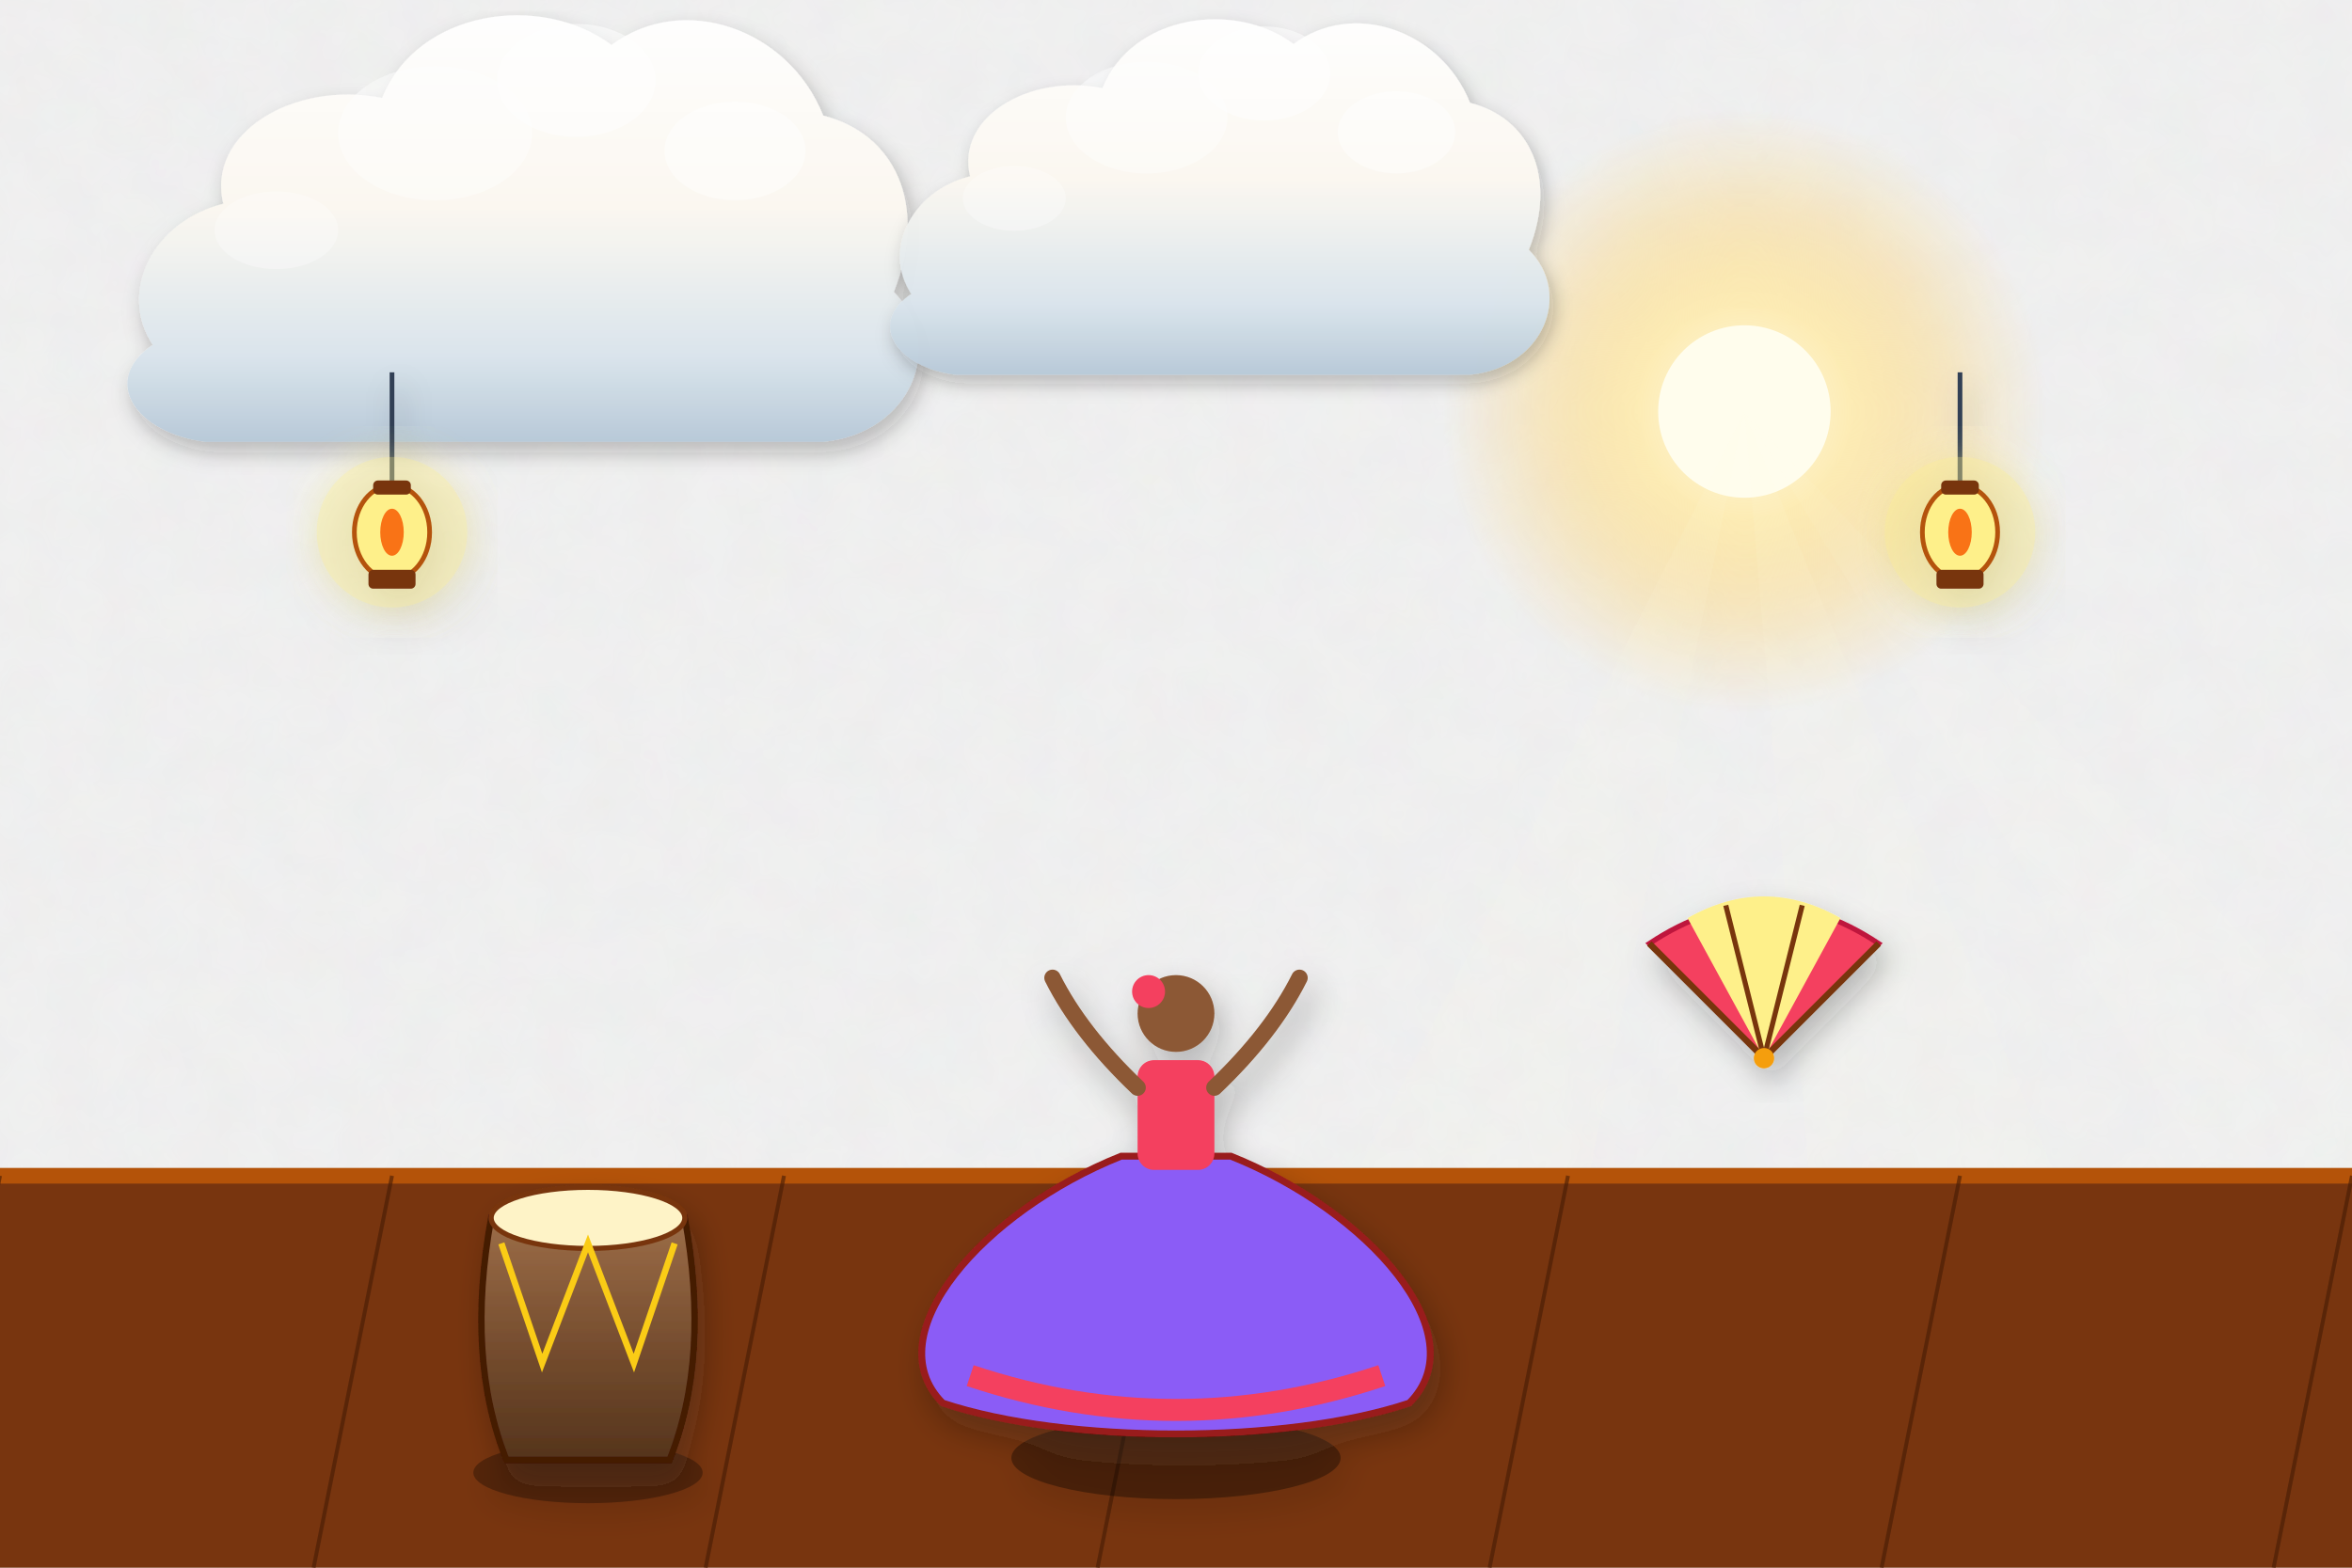
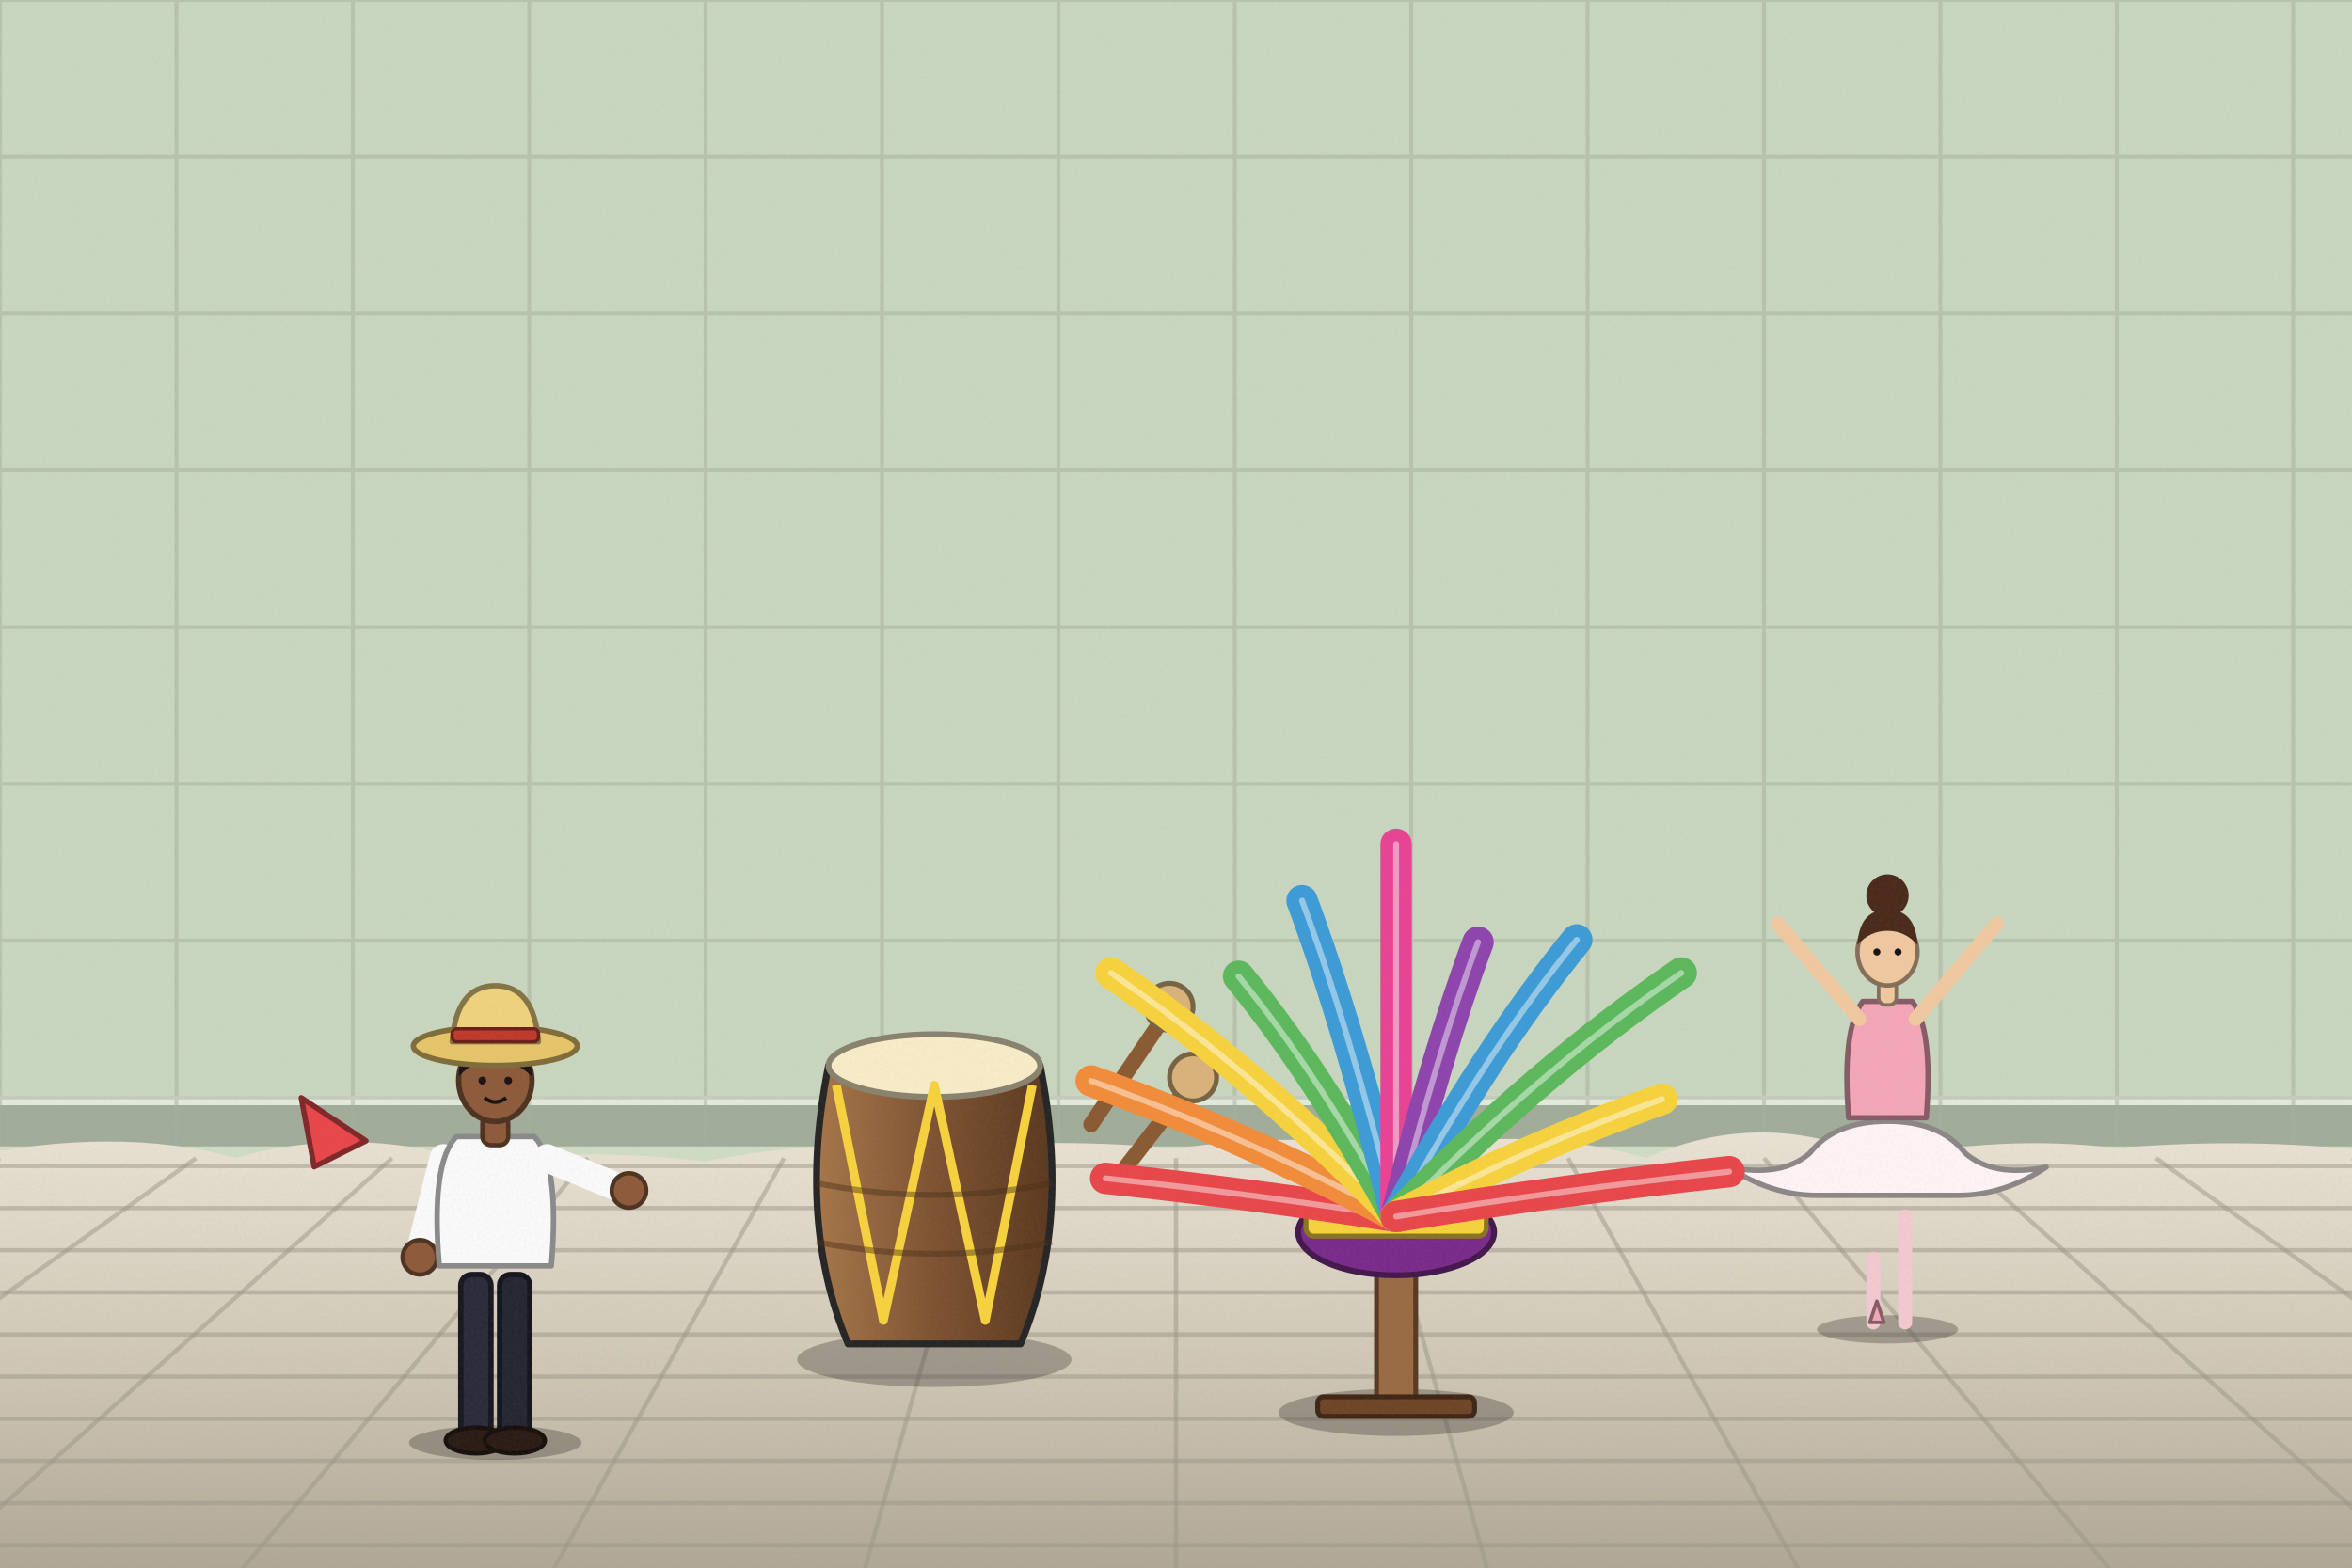
<svg xmlns="http://www.w3.org/2000/svg" viewBox="0 0 1200 800" width="1200" height="800">
  <defs>
-     <filter id="ghibliPaper" x="0%" y="0%" width="100%" height="100%">
-       <feTurbulence type="fractalNoise" baseFrequency="0.04" numOctaves="3" result="noise" seed="42" />
-       <feColorMatrix type="matrix" values="1 0 0 0 0  0 1 0 0 0  0 0 1 0 0  0 0 0 0.035 0" in="noise" result="coloredNoise" />
-       <feComposite operator="in" in2="SourceGraphic" />
-     </filter>
-     <filter id="softGlow" x="-20%" y="-20%" width="140%" height="140%">
-       <feGaussianBlur stdDeviation="8" result="blur" />
-       <feComposite in="SourceGraphic" in2="blur" operator="over" />
-     </filter>
-     <filter id="dropShadow" x="-20%" y="-20%" width="140%" height="140%">
-       <feDropShadow dx="3" dy="6" stdDeviation="6" flood-color="#141e28" flood-opacity="0.28" />
-     </filter>
-     <linearGradient id="skyDay" x1="0" y1="0" x2="0" y2="1">
-       <stop offset="0%" stop-color="#236ca7" />
-       <stop offset="35%" stop-color="#5fa3d6" />
-       <stop offset="70%" stop-color="#b8e1f2" />
-       <stop offset="100%" stop-color="#fdf3dc" />
-     </linearGradient>
-     <linearGradient id="skySunset" x1="0" y1="0" x2="0" y2="1">
-       <stop offset="0%" stop-color="#31396b" />
-       <stop offset="35%" stop-color="#73507b" />
-       <stop offset="65%" stop-color="#cb6b5c" />
-       <stop offset="85%" stop-color="#f29e5a" />
-       <stop offset="100%" stop-color="#fedaa2" />
-     </linearGradient>
-     <linearGradient id="skyDusk" x1="0" y1="0" x2="0" y2="1">
-       <stop offset="0%" stop-color="#121832" />
-       <stop offset="40%" stop-color="#262f56" />
-       <stop offset="70%" stop-color="#4e3d64" />
-       <stop offset="90%" stop-color="#915264" />
-       <stop offset="100%" stop-color="#d6846c" />
-     </linearGradient>
-     <linearGradient id="cloudBodyDay" x1="0" y1="0" x2="0" y2="1">
-       <stop offset="0%" stop-color="#ffffff" />
-       <stop offset="45%" stop-color="#fcf8f0" />
-       <stop offset="80%" stop-color="#d9e4ec" />
-       <stop offset="100%" stop-color="#b6c8d7" />
-     </linearGradient>
-     <linearGradient id="cloudBodySunset" x1="0" y1="0" x2="0" y2="1">
-       <stop offset="0%" stop-color="#fff5e6" />
-       <stop offset="40%" stop-color="#fbd0a5" />
-       <stop offset="75%" stop-color="#cf8ca0" />
-       <stop offset="100%" stop-color="#7e607c" />
-     </linearGradient>
-     <radialGradient id="sunGlowDay" cx="50%" cy="50%" r="50%">
-       <stop offset="0%" stop-color="#fffced" stop-opacity="1" />
-       <stop offset="35%" stop-color="#ffebaa" stop-opacity="0.85" />
-       <stop offset="70%" stop-color="#ffd573" stop-opacity="0.35" />
-       <stop offset="100%" stop-color="#ffd573" stop-opacity="0" />
-     </radialGradient>
-     <radialGradient id="sunGlowSunset" cx="50%" cy="50%" r="50%">
-       <stop offset="0%" stop-color="#fff8db" stop-opacity="1" />
-       <stop offset="30%" stop-color="#ffb753" stop-opacity="0.9" />
-       <stop offset="65%" stop-color="#f46e45" stop-opacity="0.4" />
-       <stop offset="100%" stop-color="#e04a43" stop-opacity="0" />
-     </radialGradient>
-     <linearGradient id="hillDistant" x1="0" y1="0" x2="0" y2="1">
-       <stop offset="0%" stop-color="#6e94a8" />
-       <stop offset="100%" stop-color="#93b9c7" />
-     </linearGradient>
-     <linearGradient id="hillMid" x1="0" y1="0" x2="0" y2="1">
-       <stop offset="0%" stop-color="#4a7c4f" />
-       <stop offset="50%" stop-color="#3c6a40" />
-       <stop offset="100%" stop-color="#2d5231" />
-     </linearGradient>
-     <linearGradient id="hillNear" x1="0" y1="0" x2="0" y2="1">
-       <stop offset="0%" stop-color="#699e4c" />
-       <stop offset="60%" stop-color="#4c7e33" />
-       <stop offset="100%" stop-color="#2f5720" />
-     </linearGradient>
-     <linearGradient id="woodTone" x1="0" y1="0" x2="0" y2="1">
-       <stop offset="0%" stop-color="#9c6d48" />
-       <stop offset="50%" stop-color="#784f30" />
-       <stop offset="100%" stop-color="#55341c" />
-     </linearGradient>
-     <linearGradient id="brassTone" x1="0" y1="0" x2="1" y2="1">
-       <stop offset="0%" stop-color="#ffe699" />
-       <stop offset="35%" stop-color="#d9a536" />
-       <stop offset="70%" stop-color="#996c14" />
-       <stop offset="100%" stop-color="#5e4007" />
+     <linearGradient id="woodTone" x1="0" y1="0" x2="1" y2="0">
+       <stop offset="0" stop-color="#a77649" />
+       <stop offset=".5" stop-color="#7d5231" />
+       <stop offset="1" stop-color="#5a381e" />
    </linearGradient>
    <linearGradient id="stoneTone" x1="0" y1="0" x2="0" y2="1">
-       <stop offset="0%" stop-color="#c5beb3" />
-       <stop offset="60%" stop-color="#999184" />
-       <stop offset="100%" stop-color="#6c6458" />
+       <stop offset="0" stop-color="#c5beb3" />
+       <stop offset="1" stop-color="#7c7468" />
    </linearGradient>
-     <linearGradient id="waterTone" x1="0" y1="0" x2="0" y2="1">
-       <stop offset="0%" stop-color="#47a5be" />
-       <stop offset="50%" stop-color="#2a7796" />
-       <stop offset="100%" stop-color="#144d6a" />
+     <filter id="softShadow" x="-20%" y="-20%" width="140%" height="140%">
+       <feDropShadow dx="2" dy="5" stdDeviation="4" flood-color="#1b1a14" flood-opacity=".25" />
+     </filter>
+     <filter id="grain" x="0" y="0" width="100%" height="100%">
+       <feTurbulence type="fractalNoise" baseFrequency=".7" numOctaves="2" seed="11" />
+       <feColorMatrix type="matrix" values="0 0 0 0 .34  0 0 0 0 .34  0 0 0 0 .32  0 0 0 .22 -.07" />
+     </filter>
+     <linearGradient id="gndG" x1="0" y1="0" x2="0" y2="1">
+       <stop offset="0" stop-color="#e9e2d4" />
+       <stop offset=".5" stop-color="#cfc6b4" />
+       <stop offset="1" stop-color="#aaa190" />
    </linearGradient>
  </defs>
-   <rect width="1200" height="800" fill="url(#skyDusk)" filter="url(#ghibliPaper)" />
+   <rect width="1200" height="800" fill="#cfdcc4" />
+   <rect x="0" y="0" width="1200" height="585" fill="#becab4" opacity=".35" />
+   <rect x="0" y="563" width="1200" height="22" fill="#a1ac99" />
+   <rect x="0" y="559" width="1200" height="5" fill="#e2eadc" />
+   <g stroke="#a6b09d" stroke-width="2" opacity=".5">
+     <line x1="0" y1="0" x2="0" y2="585" />
+     <line x1="90" y1="0" x2="90" y2="585" />
+     <line x1="180" y1="0" x2="180" y2="585" />
+     <line x1="270" y1="0" x2="270" y2="585" />
+     <line x1="360" y1="0" x2="360" y2="585" />
+     <line x1="450" y1="0" x2="450" y2="585" />
+     <line x1="540" y1="0" x2="540" y2="585" />
+     <line x1="630" y1="0" x2="630" y2="585" />
+     <line x1="720" y1="0" x2="720" y2="585" />
+     <line x1="810" y1="0" x2="810" y2="585" />
+     <line x1="900" y1="0" x2="900" y2="585" />
+     <line x1="990" y1="0" x2="990" y2="585" />
+     <line x1="1080" y1="0" x2="1080" y2="585" />
+     <line x1="1170" y1="0" x2="1170" y2="585" />
+     <line x1="0" y1="0" x2="1200" y2="0" />
+     <line x1="0" y1="80" x2="1200" y2="80" />
+     <line x1="0" y1="160" x2="1200" y2="160" />
+     <line x1="0" y1="240" x2="1200" y2="240" />
+     <line x1="0" y1="320" x2="1200" y2="320" />
+     <line x1="0" y1="400" x2="1200" y2="400" />
+     <line x1="0" y1="480" x2="1200" y2="480" />
+     <line x1="0" y1="560" x2="1200" y2="560" />
+   </g>
  <g>
-     <circle cx="890" cy="210" r="154" fill="url(#sunGlowDay)" />
-     <circle cx="890" cy="210" r="44" fill="#fffded" />
-     <polygon points="890,210 590,800 770,800" fill="#fffbe6" opacity="0.08" />
-     <polygon points="890,210 940,800 1130,800" fill="#fffbe6" opacity="0.08" />
-     <polygon points="890,210 1250,800 1450,800" fill="#fffbe6" opacity="0.06" />
+     <path d="M-20,591 Q60,574.1 120,590.9 Q180,574 240,592.3 Q300,585.7 360,592.7 Q420,580.6 480,586.2 Q540,580.4 600,586.2 Q660,577 720,586.4 Q780,574.1 840,590.9 Q900,564.4 960,592 Q1020,578.7 1080,585.9 Q1140,580.7 1200,586.4 Q1260,587.9 1320,587.9 L1240,820 L-20,820 Z" fill="url(#gndG)" />
+     <line x1="-10" y1="595" x2="1210" y2="595" stroke="#9b9587" stroke-width="2.2" opacity=".5" />
+     <line x1="-10" y1="616.5" x2="1210" y2="616.5" stroke="#9b9587" stroke-width="2.2" opacity=".5" />
+     <line x1="-10" y1="638" x2="1210" y2="638" stroke="#9b9587" stroke-width="2.2" opacity=".5" />
+     <line x1="-10" y1="659.5" x2="1210" y2="659.5" stroke="#9b9587" stroke-width="2.2" opacity=".5" />
+     <line x1="-10" y1="681" x2="1210" y2="681" stroke="#9b9587" stroke-width="2.2" opacity=".5" />
+     <line x1="-10" y1="702.5" x2="1210" y2="702.5" stroke="#9b9587" stroke-width="2.2" opacity=".5" />
+     <line x1="-10" y1="724" x2="1210" y2="724" stroke="#9b9587" stroke-width="2.2" opacity=".5" />
+     <line x1="-10" y1="745.5" x2="1210" y2="745.5" stroke="#9b9587" stroke-width="2.2" opacity=".5" />
+     <line x1="-10" y1="767" x2="1210" y2="767" stroke="#9b9587" stroke-width="2.2" opacity=".5" />
+     <line x1="-10" y1="788.5" x2="1210" y2="788.5" stroke="#9b9587" stroke-width="2.2" opacity=".5" />
+     <line x1="0" y1="591" x2="-360" y2="805" stroke="#9b9587" stroke-width="2.2" opacity=".5" />
+     <line x1="100" y1="591" x2="-200" y2="805" stroke="#9b9587" stroke-width="2.2" opacity=".5" />
+     <line x1="200" y1="591" x2="-40" y2="805" stroke="#9b9587" stroke-width="2.2" opacity=".5" />
+     <line x1="300" y1="591" x2="120" y2="805" stroke="#9b9587" stroke-width="2.2" opacity=".5" />
+     <line x1="400" y1="591" x2="280" y2="805" stroke="#9b9587" stroke-width="2.2" opacity=".5" />
+     <line x1="500" y1="591" x2="440" y2="805" stroke="#9b9587" stroke-width="2.2" opacity=".5" />
+     <line x1="600" y1="591" x2="600" y2="805" stroke="#9b9587" stroke-width="2.2" opacity=".5" />
+     <line x1="700" y1="591" x2="760" y2="805" stroke="#9b9587" stroke-width="2.2" opacity=".5" />
+     <line x1="800" y1="591" x2="920" y2="805" stroke="#9b9587" stroke-width="2.2" opacity=".5" />
+     <line x1="900" y1="591" x2="1080" y2="805" stroke="#9b9587" stroke-width="2.2" opacity=".5" />
+     <line x1="1000" y1="591" x2="1240" y2="805" stroke="#9b9587" stroke-width="2.2" opacity=".5" />
+     <line x1="1100" y1="591" x2="1400" y2="805" stroke="#9b9587" stroke-width="2.2" opacity=".5" />
+     <line x1="1200" y1="591" x2="1560" y2="805" stroke="#9b9587" stroke-width="2.2" opacity=".5" />
  </g>
-   <g transform="translate(240, 140) scale(0.9)" opacity="0.95">
-     <path d="M-180,40        C-200,10 -180,-30 -140,-40        C-150,-80 -100,-110 -50,-100        C-30,-150 40,-160 80,-130        C120,-160 180,-140 200,-90        C240,-80 260,-40 240,10        C270,40 250,90 200,95        L-150,95        C-190,90 -210,60 -180,40 Z" fill="url(#cloudBodyDay)" filter="url(#dropShadow)" />
-     <ellipse cx="60" cy="-110" rx="45" ry="32" fill="#ffffff" opacity="0.55" />
-     <ellipse cx="-20" cy="-80" rx="55" ry="38" fill="#ffffff" opacity="0.45" />
-     <ellipse cx="150" cy="-70" rx="40" ry="28" fill="#ffffff" opacity="0.5" />
-     <ellipse cx="-110" cy="-25" rx="35" ry="22" fill="#ffffff" opacity="0.35" />
+   <g transform="translate(963,678.4) scale(0.9)">
+     <ellipse cx="0" cy="0" rx="40" ry="8" fill="#1b1a14" opacity="0.28" />
+     <line x1="-8" y1="-40" x2="-8" y2="-4" stroke="#f4c8d0" stroke-width="8" stroke-linecap="round" />
+     <line x1="10" y1="-64" x2="10" y2="-4" stroke="#f4c8d0" stroke-width="8" stroke-linecap="round" />
+     <path d="M-10,-4 L-6,-16 L-2,-4 Z" fill="#f4a6b8" stroke="#865b65" stroke-width="2" stroke-linejoin="round" stroke-linecap="round" />
+     <path d="M-44,-100 Q-30,-118 0,-118 Q30,-118 44,-100 Q60,-86 90,-92 Q66,-76 40,-76 L-40,-76 Q-66,-76 -90,-92 Q-60,-86 -44,-100 Z" fill="#fff3f6" stroke="#8c8687" stroke-width="3" stroke-linejoin="round" stroke-linecap="round" />
+     <path d="M-22,-120 Q-26,-170 -14,-186 L14,-186 Q26,-170 22,-120 Z" fill="#f4a6b8" stroke="#865b65" stroke-width="3" stroke-linejoin="round" stroke-linecap="round" />
+     <rect x="-5" y="-198" width="10" height="14" rx="4" fill="#f0c8a0" stroke="#846e58" stroke-width="2" />
+     <ellipse cx="0" cy="-214" rx="17" ry="19" fill="#f0c8a0" stroke="#846e58" stroke-width="2.5" />
+     <path d="M-17,-218 Q-16,-238 0,-238 Q16,-238 17,-218 Q10,-226 0,-226 Q-10,-226 -17,-218 Z" fill="#4a2a1a" />
+     <circle cx="0" cy="-246" r="12" fill="#4a2a1a" />
+     <line x1="-16" y1="-176" x2="-62" y2="-230" stroke="#f0c8a0" stroke-width="8" stroke-linecap="round" />
+     <line x1="16" y1="-176" x2="62" y2="-230" stroke="#f0c8a0" stroke-width="8" stroke-linecap="round" />
+     <circle cx="-6" cy="-214" r="2" fill="#1a1210" />
+     <circle cx="6" cy="-214" r="2" fill="#1a1210" />
  </g>
-   <g transform="translate(600, 120) scale(0.75)" opacity="0.95">
-     <path d="M-180,40        C-200,10 -180,-30 -140,-40        C-150,-80 -100,-110 -50,-100        C-30,-150 40,-160 80,-130        C120,-160 180,-140 200,-90        C240,-80 260,-40 240,10        C270,40 250,90 200,95        L-150,95        C-190,90 -210,60 -180,40 Z" fill="url(#cloudBodyDay)" filter="url(#dropShadow)" />
-     <ellipse cx="60" cy="-110" rx="45" ry="32" fill="#ffffff" opacity="0.55" />
-     <ellipse cx="-20" cy="-80" rx="55" ry="38" fill="#ffffff" opacity="0.45" />
-     <ellipse cx="150" cy="-70" rx="40" ry="28" fill="#ffffff" opacity="0.5" />
-     <ellipse cx="-110" cy="-25" rx="35" ry="22" fill="#ffffff" opacity="0.35" />
+   <g transform="translate(476.7,693.8) scale(1)">
+     <ellipse cx="0" cy="0" rx="70" ry="14" fill="#1b1a14" opacity="0.28" />
+     <path d="M-54,-150 L54,-150 Q70,-70 44,-8 L-44,-8 Q-70,-70 -54,-150 Z" fill="url(#woodTone)" stroke="#252525" stroke-width="3.5" stroke-linejoin="round" stroke-linecap="round" />
+     <ellipse cx="0" cy="-150" rx="54" ry="16" fill="#f8ecc8" stroke="#88826e" stroke-width="3" />
+     <path d="M-50,-140 L-26,-20 L0,-140 L26,-20 L50,-140" stroke="#f7d23e" stroke-width="4.5" fill="none" stroke-linejoin="round" />
+     <path d="M-60,-90 Q0,-78 60,-90" stroke="#4a2e16" stroke-width="3" fill="none" opacity=".45" />
+     <path d="M-60,-60 Q0,-48 60,-60" stroke="#4a2e16" stroke-width="3" fill="none" opacity=".45" />
+     <line x1="80" y1="-120" x2="118" y2="-176" stroke="#8a5a32" stroke-width="8" stroke-linecap="round" />
+     <ellipse cx="120" cy="-180" rx="12" ry="12" fill="#d9b27a" stroke="#776243" stroke-width="2.5" />
+     <line x1="96" y1="-96" x2="130" y2="-140" stroke="#8a5a32" stroke-width="8" stroke-linecap="round" />
+     <ellipse cx="132" cy="-144" rx="12" ry="12" fill="#d9b27a" stroke="#776243" stroke-width="2.5" />
  </g>
-   <polygon points="-50,600 1250,600 1250,800 -50,800" fill="#78350f" />
-   <line x1="-50" y1="600" x2="1250" y2="600" stroke="#b45309" stroke-width="8" />
-   <line x1="0" y1="600" x2="-40" y2="800" stroke="#451a03" stroke-width="2" opacity="0.6" />
-   <line x1="200" y1="600" x2="160" y2="800" stroke="#451a03" stroke-width="2" opacity="0.6" />
-   <line x1="400" y1="600" x2="360" y2="800" stroke="#451a03" stroke-width="2" opacity="0.6" />
-   <line x1="600" y1="600" x2="560" y2="800" stroke="#451a03" stroke-width="2" opacity="0.6" />
-   <line x1="800" y1="600" x2="760" y2="800" stroke="#451a03" stroke-width="2" opacity="0.6" />
-   <line x1="1000" y1="600" x2="960" y2="800" stroke="#451a03" stroke-width="2" opacity="0.6" />
-   <line x1="1200" y1="600" x2="1160" y2="800" stroke="#451a03" stroke-width="2" opacity="0.6" />
-   <g transform="translate(200, 250) scale(1.2)" filter="url(#dropShadow)">
-     <line x1="0" y1="-50" x2="0" y2="0" stroke="#334155" stroke-width="2" />
-     <circle cx="0" cy="18" r="32" fill="#fef08a" opacity="0.4" filter="url(#softGlow)" />
-     <ellipse cx="0" cy="18" rx="16" ry="20" fill="#fef08a" stroke="#b45309" stroke-width="2" />
-     <ellipse cx="0" cy="18" rx="5" ry="10" fill="#f97316" />
-     <rect x="-10" y="34" width="20" height="8" rx="2" fill="#78350f" />
-     <rect x="-8" y="-4" width="16" height="6" rx="2" fill="#78350f" />
+   <g transform="translate(712.3,720.8) scale(1)">
+     <ellipse cx="0" cy="0" rx="60" ry="12" fill="#1b1a14" opacity="0.28" />
+     <rect x="-10" y="-80" width="20" height="78" rx="4" fill="#9a6a42" stroke="#553a24" stroke-width="2.5" />
+     <rect x="-40" y="-8" width="80" height="10" rx="3" fill="#6e4526" stroke="#3d2615" stroke-width="2.5" />
+     <ellipse cx="0" cy="-92" rx="50" ry="22" fill="#7a2a8a" stroke="#43174c" stroke-width="3" />
+     <rect x="-46" y="-104" width="92" height="14" rx="4" fill="#f7d23e" stroke="#887422" stroke-width="2.5" />
+     <path d="M0,-100 Q-74.1,-111.7 -148.2,-119.5" stroke="#e8464a" stroke-width="16" stroke-linecap="round" fill="none" />
+     <path d="M0,-100 Q-74.1,-111.7 -148.2,-119.5" stroke="#ffffff" stroke-width="3" stroke-linecap="round" fill="none" opacity=".45" />
+     <path d="M0,-100 Q-77.8,-141.5 -155.6,-169.2" stroke="#f28c3a" stroke-width="16" stroke-linecap="round" fill="none" />
+     <path d="M0,-100 Q-77.8,-141.5 -155.6,-169.2" stroke="#ffffff" stroke-width="3" stroke-linecap="round" fill="none" opacity=".45" />
+     <path d="M0,-100 Q-72.8,-174.6 -145.5,-224.3" stroke="#f7d23e" stroke-width="16" stroke-linecap="round" fill="none" />
+     <path d="M0,-100 Q-72.8,-174.6 -145.5,-224.3" stroke="#ffffff" stroke-width="3" stroke-linecap="round" fill="none" opacity=".45" />
+     <path d="M0,-100 Q-40.2,-173.6 -80.4,-222.6" stroke="#5cb85c" stroke-width="16" stroke-linecap="round" fill="none" />
+     <path d="M0,-100 Q-40.2,-173.6 -80.4,-222.6" stroke="#ffffff" stroke-width="3" stroke-linecap="round" fill="none" opacity=".45" />
+     <path d="M0,-100 Q-24.0,-196.7 -48.0,-261.2" stroke="#3d9bd6" stroke-width="16" stroke-linecap="round" fill="none" />
+     <path d="M0,-100 Q-24.0,-196.7 -48.0,-261.2" stroke="#ffffff" stroke-width="3" stroke-linecap="round" fill="none" opacity=".45" />
+     <path d="M0,-100 Q0.0,-214.0 0.0,-290.0" stroke="#e84393" stroke-width="16" stroke-linecap="round" fill="none" />
+     <path d="M0,-100 Q0.0,-214.0 0.0,-290.0" stroke="#ffffff" stroke-width="3" stroke-linecap="round" fill="none" opacity=".45" />
+     <path d="M0,-100 Q20.9,-184.0 41.8,-240.0" stroke="#8e44ad" stroke-width="16" stroke-linecap="round" fill="none" />
+     <path d="M0,-100 Q20.9,-184.0 41.8,-240.0" stroke="#ffffff" stroke-width="3" stroke-linecap="round" fill="none" opacity=".45" />
+     <path d="M0,-100 Q46.1,-184.7 92.2,-241.2" stroke="#3d9bd6" stroke-width="16" stroke-linecap="round" fill="none" />
+     <path d="M0,-100 Q46.1,-184.7 92.2,-241.2" stroke="#ffffff" stroke-width="3" stroke-linecap="round" fill="none" opacity=".45" />
+     <path d="M0,-100 Q72.8,-174.6 145.5,-224.3" stroke="#5cb85c" stroke-width="16" stroke-linecap="round" fill="none" />
+     <path d="M0,-100 Q72.8,-174.6 145.5,-224.3" stroke="#ffffff" stroke-width="3" stroke-linecap="round" fill="none" opacity=".45" />
+     <path d="M0,-100 Q67.9,-135.9 135.7,-159.9" stroke="#f7d23e" stroke-width="16" stroke-linecap="round" fill="none" />
+     <path d="M0,-100 Q67.9,-135.9 135.7,-159.9" stroke="#ffffff" stroke-width="3" stroke-linecap="round" fill="none" opacity=".45" />
+     <path d="M0,-100 Q84.9,-113.7 169.9,-122.9" stroke="#e8464a" stroke-width="16" stroke-linecap="round" fill="none" />
+     <path d="M0,-100 Q84.9,-113.7 169.9,-122.9" stroke="#ffffff" stroke-width="3" stroke-linecap="round" fill="none" opacity=".45" />
  </g>
-   <g transform="translate(1000, 250) scale(1.2)" filter="url(#dropShadow)">
-     <line x1="0" y1="-50" x2="0" y2="0" stroke="#334155" stroke-width="2" />
-     <circle cx="0" cy="18" r="32" fill="#fef08a" opacity="0.4" filter="url(#softGlow)" />
-     <ellipse cx="0" cy="18" rx="16" ry="20" fill="#fef08a" stroke="#b45309" stroke-width="2" />
-     <ellipse cx="0" cy="18" rx="5" ry="10" fill="#f97316" />
-     <rect x="-10" y="34" width="20" height="8" rx="2" fill="#78350f" />
-     <rect x="-8" y="-4" width="16" height="6" rx="2" fill="#78350f" />
+   <g transform="translate(252.7,736.2) scale(1.1)">
+     <g transform="scale(1) rotate(0)">
+       <ellipse cx="0" cy="0" rx="40" ry="8" fill="#1b1a14" opacity="0.28" />
+       <rect x="-16" y="-78" width="14" height="78" rx="5" fill="#2a2a3a" stroke="#171720" stroke-width="2.5" />
+       <rect x="2" y="-78" width="14" height="78" rx="5" fill="#252533" stroke="#14141c" stroke-width="2.5" />
+       <ellipse cx="-9" cy="-1" rx="14" ry="6" fill="#2a1b14" stroke="#170f0b" stroke-width="2" />
+       <ellipse cx="9" cy="-1" rx="14" ry="6" fill="#2a1b14" stroke="#170f0b" stroke-width="2" />
+       <line x1="-24" y1="-132" x2="-34" y2="-92" stroke="#fafafa" stroke-width="13" stroke-linecap="round" />
+       <ellipse cx="-35" cy="-86" rx="8" ry="8" fill="#8d5a3b" stroke="#4e3220" stroke-width="2" />
+       <path d="M-26,-82 Q-30,-130 -18,-142 L18,-142 Q30,-130 26,-82 Z" fill="#fafafa" stroke="#8a8a8a" stroke-width="2.5" stroke-linejoin="round" stroke-linecap="round" />
+       <line x1="24" y1="-132" x2="58" y2="-118" stroke="#fafafa" stroke-width="13" stroke-linecap="round" />
+       <ellipse cx="62" cy="-117" rx="8" ry="8" fill="#8d5a3b" stroke="#4e3220" stroke-width="2" />
+       <rect x="-6" y="-152" width="12" height="14" rx="4" fill="#8d5a3b" stroke="#4e3220" stroke-width="2" />
+       <ellipse cx="0" cy="-168" rx="17" ry="19" fill="#8d5a3b" stroke="#4e3220" stroke-width="2.5" />
+       <path d="M-17,-170 Q-16,-190 0,-190 Q16,-190 17,-170 Q8,-178 0,-177 Q-9,-178 -17,-170 Z" fill="#1c1410" />
+       <circle cx="-6" cy="-168" r="1.8" fill="#1a1210" />
+       <circle cx="6" cy="-168" r="1.8" fill="#1a1210" />
+       <path d="M-5,-160 Q0,-156 5,-160" stroke="#1a1210" stroke-width="1.8" fill="none" />
+       <ellipse cx="0" cy="-184" rx="38" ry="9" fill="#e6c56a" stroke="#7f6c3a" stroke-width="2.5" />
+       <path d="M-20,-186 Q-18,-212 0,-212 Q18,-212 20,-186 Z" fill="#efd27d" stroke="#837445" stroke-width="2.5" stroke-linejoin="round" stroke-linecap="round" />
+       <rect x="-20" y="-192" width="40" height="6" rx="2" fill="#c0392b" stroke="#6a1f18" stroke-width="1.5" />
+       <g transform="translate(-60,-140)">
+         <path d="M0,0 L-30,-20 L-24,12 Z" fill="#e8464a" stroke="#802729" stroke-width="2.5" stroke-linejoin="round" stroke-linecap="round" />
+       </g>
+     </g>
  </g>
-   <g transform="translate(300, 680) scale(1.3)" filter="url(#dropShadow)">
-     <ellipse cx="0" cy="55" rx="45" ry="12" fill="#000000" opacity="0.3" />
-     <path d="M-38,-45 L38,-45 Q48,10 32,50 L-32,50 Q-48,10 -38,-45 Z" fill="url(#woodTone)" stroke="#451a03" stroke-width="2.5" />
-     <ellipse cx="0" cy="-45" rx="38" ry="12" fill="#fef3c7" stroke="#78350f" stroke-width="2" />
-     <path d="M-34,-35 L-18,12 L0,-35 L18,12 L34,-35" stroke="#facc15" stroke-width="2.5" fill="none" />
-   </g>
-   <g transform="translate(900, 540) scale(1.3)" filter="url(#dropShadow)">
-     <path d="M0,0 L-45,-45 Q0,-75 45,-45 Z" fill="#f43f5e" stroke="#be123c" stroke-width="2" />
-     <path d="M0,0 L-30,-55 Q0,-72 30,-55 Z" fill="#fef08a" />
-     <line x1="0" y1="0" x2="-45" y2="-45" stroke="#78350f" stroke-width="2.5" />
-     <line x1="0" y1="0" x2="-15" y2="-60" stroke="#78350f" stroke-width="2" />
-     <line x1="0" y1="0" x2="15" y2="-60" stroke="#78350f" stroke-width="2" />
-     <line x1="0" y1="0" x2="45" y2="-45" stroke="#78350f" stroke-width="2.5" />
-     <circle cx="0" cy="0" r="4" fill="#f59e0b" />
-   </g>
-   <g transform="translate(600, 590) scale(1.4)" filter="url(#dropShadow)">
-     <ellipse cx="0" cy="110" rx="60" ry="15" fill="#000000" opacity="0.35" />
-     <path d="M-20,0        C-70,20 -110,65 -85,90        C-40,105 40,105 85,90        C110,65 70,20 20,0 Z" fill="#8b5cf6" stroke="#991b1b" stroke-width="2.5" />
-     <path d="M-75,80 Q0,105 75,80" stroke="#f43f5e" stroke-width="8" fill="none" />
-     <rect x="-14" y="-35" width="28" height="40" rx="6" fill="#f43f5e" />
-     <circle cx="0" cy="-52" r="14" fill="#8c5836" />
-     <path d="M-14,-25 Q-35,-45 -45,-65 M14,-25 Q35,-45 45,-65" stroke="#8c5836" stroke-width="6" stroke-linecap="round" fill="none" />
-     <circle cx="-10" cy="-60" r="6" fill="#f43f5e" />
-   </g>
+   <rect x="-1" y="0" width="1202" height="800" filter="url(#grain)" opacity=".55" />
</svg>
